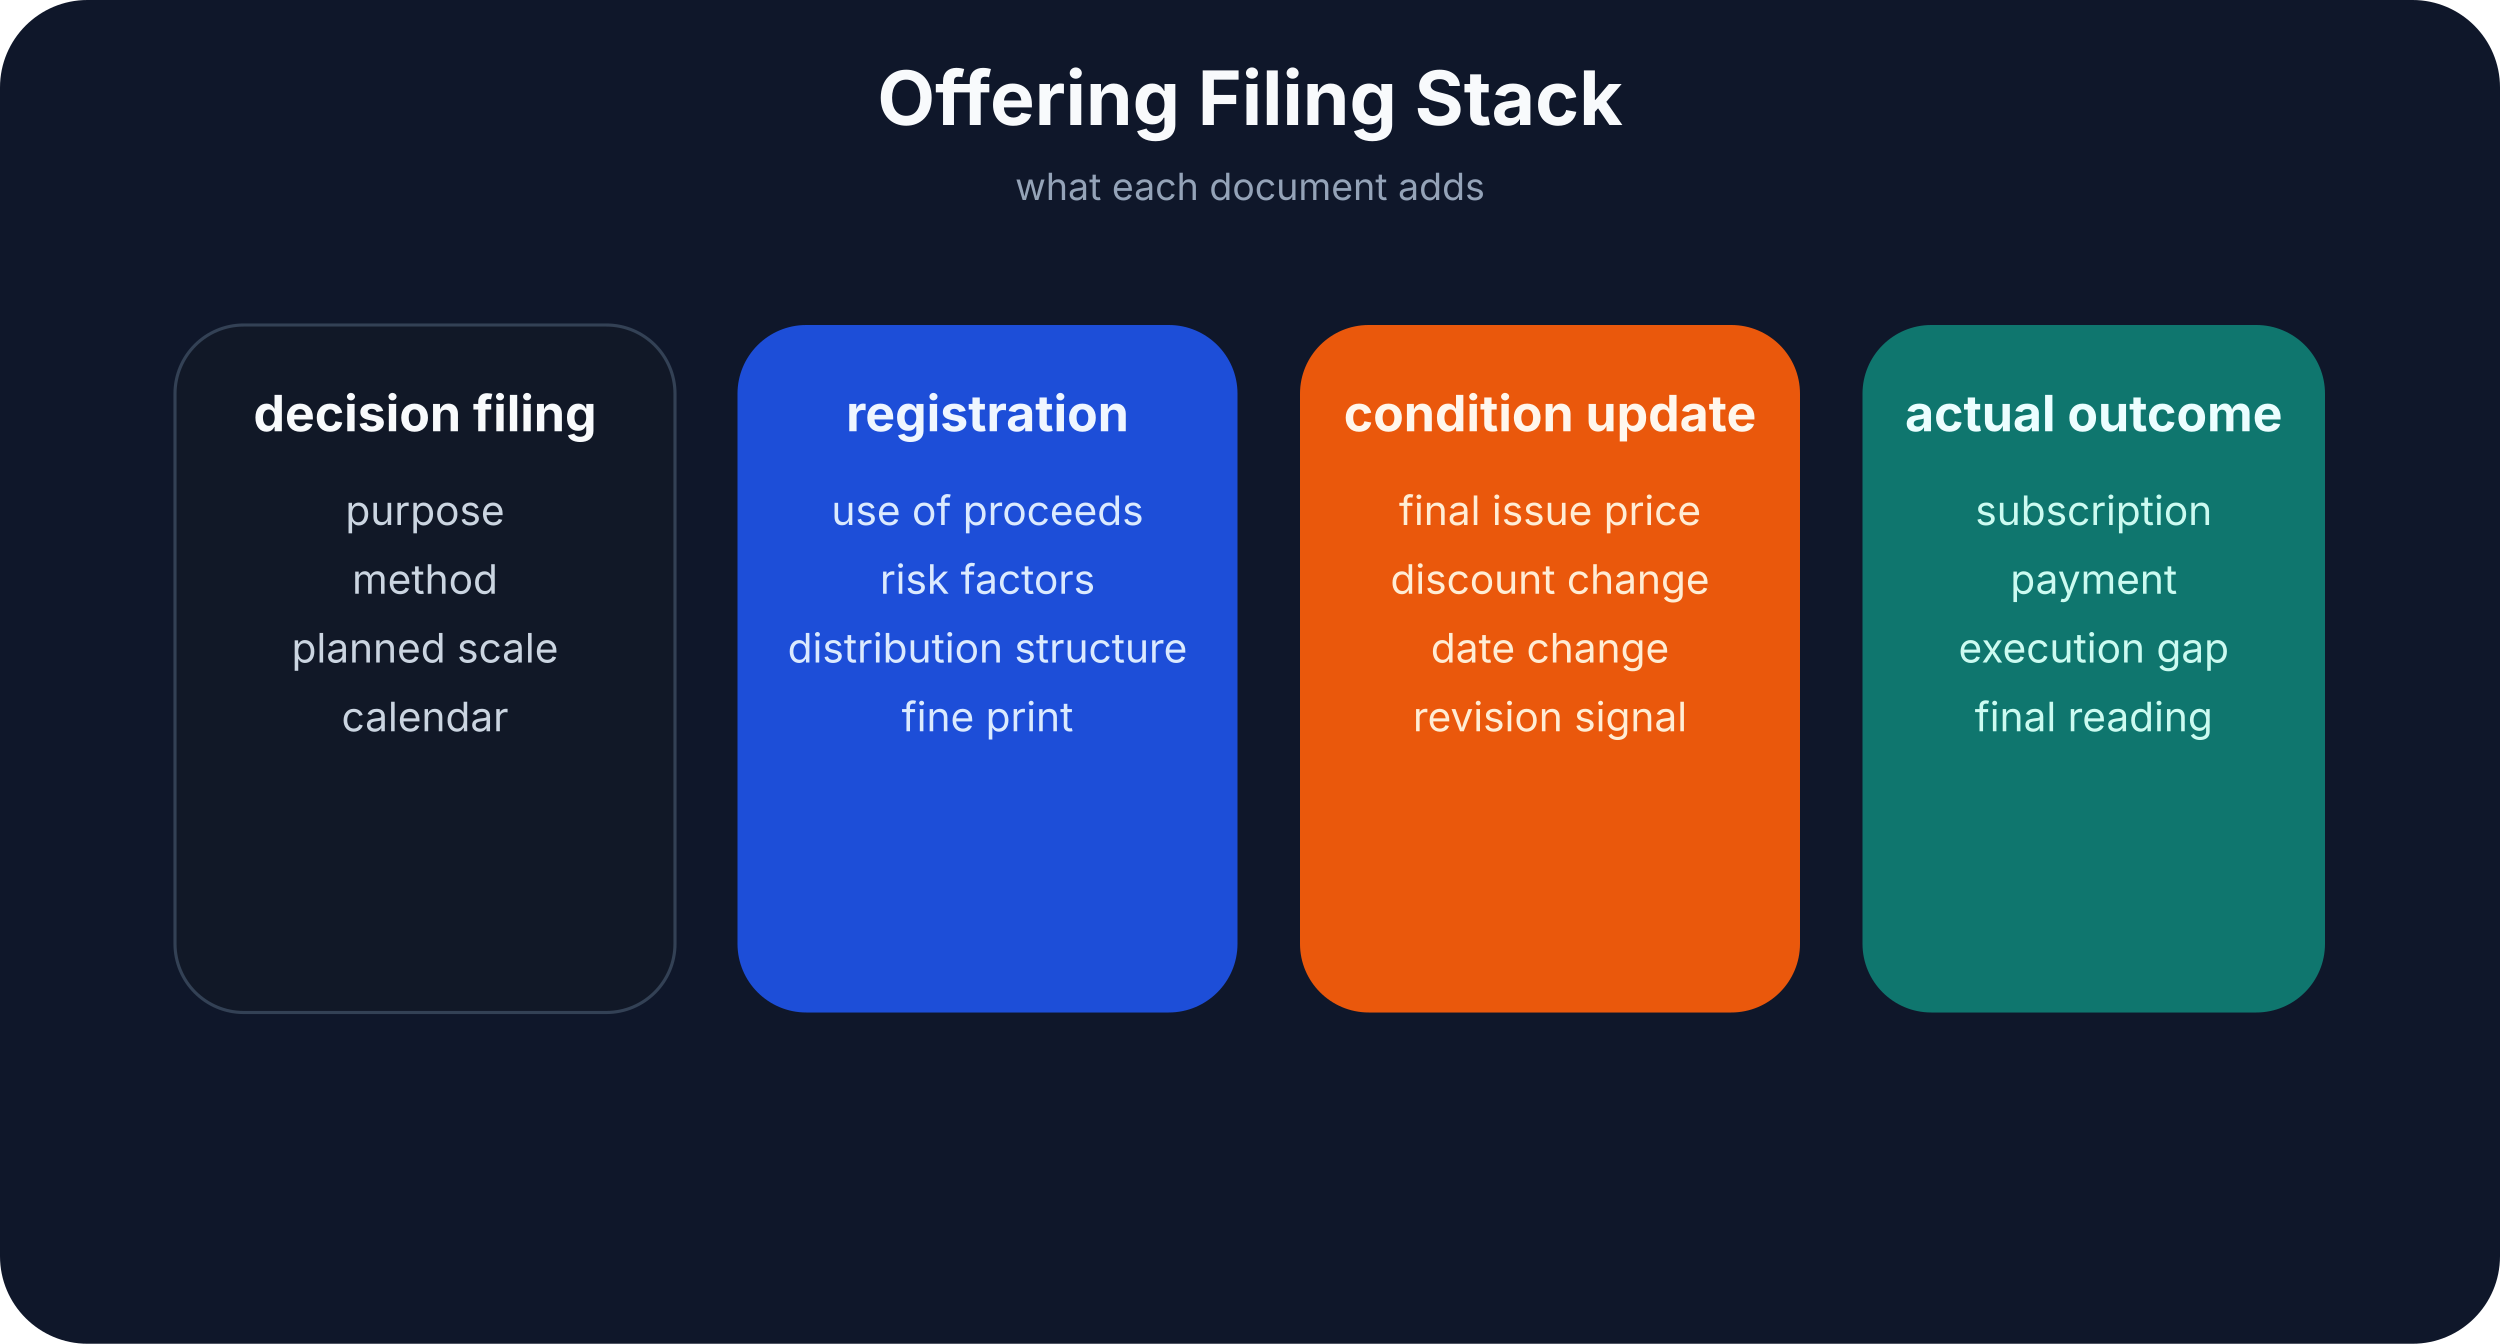
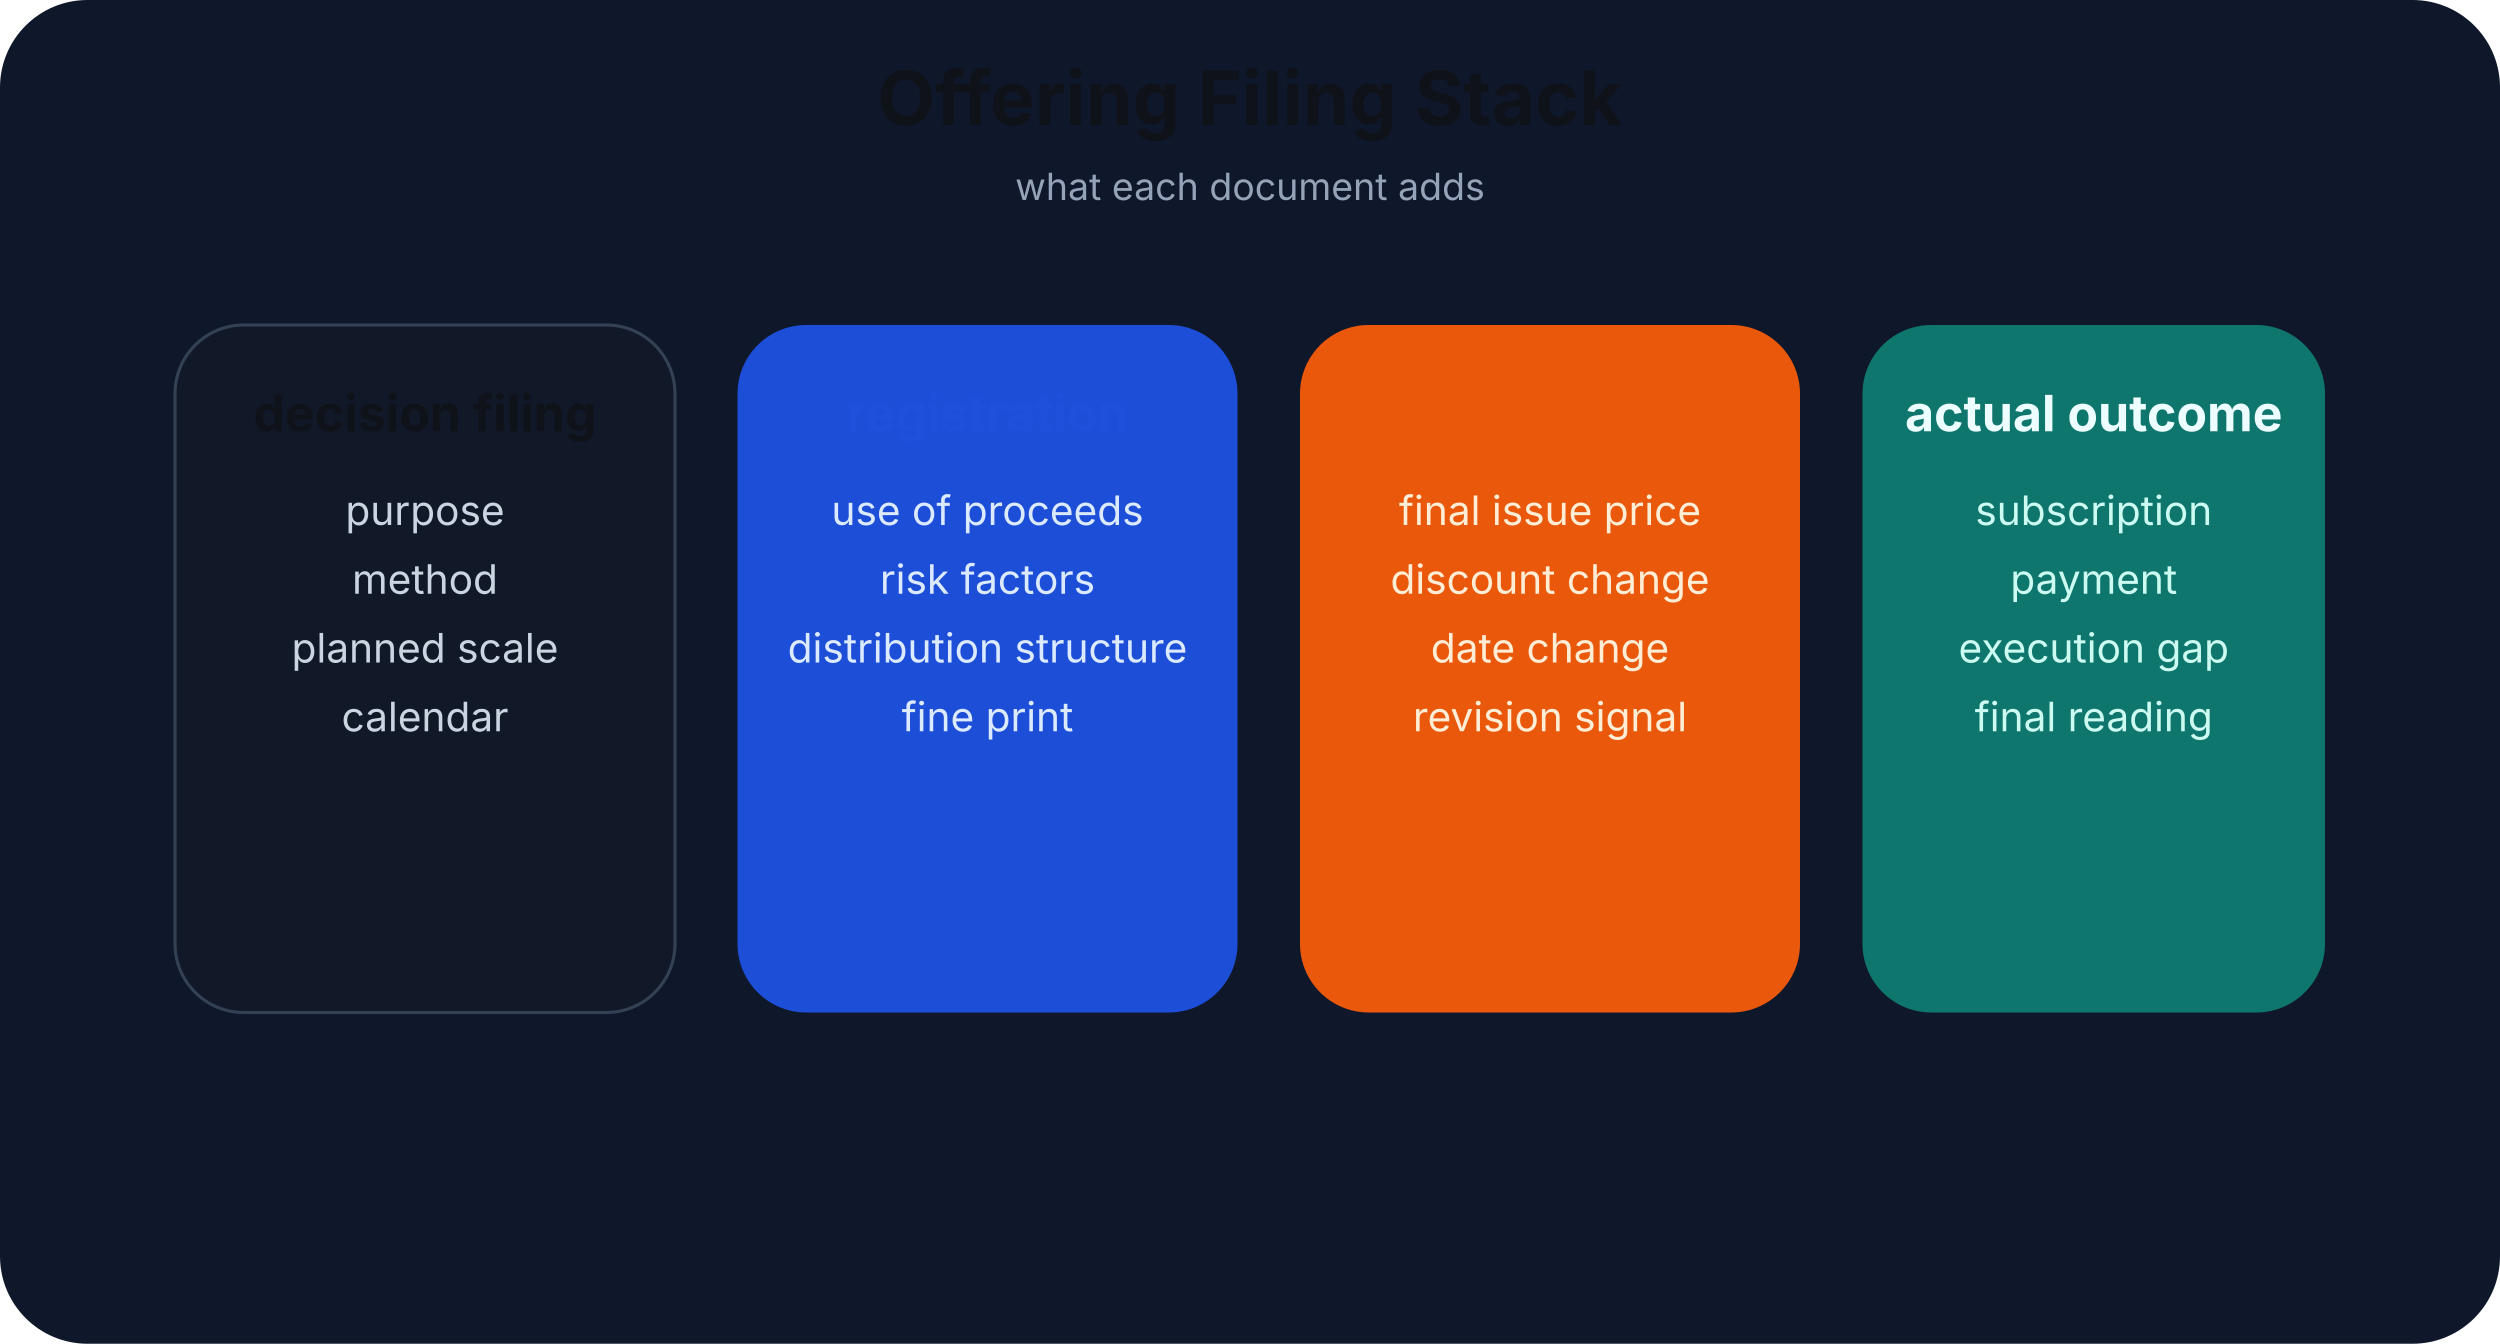
<svg xmlns="http://www.w3.org/2000/svg" width="800" height="430" viewBox="0 0 800 430" fill="none">
  <rect width="800" height="430" rx="28" fill="#0f172a" />
-   <text x="400" y="40" text-anchor="middle" fill="#f8fafc" font-family="Inter, system-ui, sans-serif" font-size="24" font-weight="700">Offering Filing Stack</text>
+   <text x="400" y="40" text-anchor="middle" fill="#0f1219" font-family="Inter, system-ui, sans-serif" font-size="24" font-weight="700">Offering Filing Stack</text>
  <text x="400" y="64" text-anchor="middle" fill="#94a3b8" font-family="Inter, system-ui, sans-serif" font-size="12">what each document adds</text>
  <rect x="56" y="104" width="160" height="220" rx="22" fill="#111827" stroke="#334155" />
-   <text x="136" y="138" text-anchor="middle" fill="#f8fafc" font-family="Inter, system-ui, sans-serif" font-size="16" font-weight="700">decision filing</text>
+   <text x="136" y="138" text-anchor="middle" fill="#0f1219" font-family="Inter, system-ui, sans-serif" font-size="16" font-weight="700">decision filing</text>
  <text x="136" y="168" text-anchor="middle" fill="#cbd5e1" font-family="Inter, system-ui, sans-serif" font-size="13">purpose</text>
  <text x="136" y="190" text-anchor="middle" fill="#cbd5e1" font-family="Inter, system-ui, sans-serif" font-size="13">method</text>
  <text x="136" y="212" text-anchor="middle" fill="#cbd5e1" font-family="Inter, system-ui, sans-serif" font-size="13">planned scale</text>
  <text x="136" y="234" text-anchor="middle" fill="#cbd5e1" font-family="Inter, system-ui, sans-serif" font-size="13">calendar</text>
  <rect x="236" y="104" width="160" height="220" rx="22" fill="#1d4ed8" />
-   <text x="316" y="138" text-anchor="middle" fill="#eff6ff" font-family="Inter, system-ui, sans-serif" font-size="16" font-weight="700">registration</text>
+   <text x="316" y="138" text-anchor="middle" fill="rgba(37,99,235,0.15)" font-family="Inter, system-ui, sans-serif" font-size="16" font-weight="700">registration</text>
  <text x="316" y="168" text-anchor="middle" fill="#dbeafe" font-family="Inter, system-ui, sans-serif" font-size="13">use of proceeds</text>
  <text x="316" y="190" text-anchor="middle" fill="#dbeafe" font-family="Inter, system-ui, sans-serif" font-size="13">risk factors</text>
  <text x="316" y="212" text-anchor="middle" fill="#dbeafe" font-family="Inter, system-ui, sans-serif" font-size="13">distribution structure</text>
  <text x="316" y="234" text-anchor="middle" fill="#dbeafe" font-family="Inter, system-ui, sans-serif" font-size="13">fine print</text>
  <rect x="416" y="104" width="160" height="220" rx="22" fill="#ea580c" />
-   <text x="496" y="138" text-anchor="middle" fill="#fff7ed" font-family="Inter, system-ui, sans-serif" font-size="16" font-weight="700">condition update</text>
+   <text x="496" y="138" text-anchor="middle" fill="rgba(234,88,12,0.15)" font-family="Inter, system-ui, sans-serif" font-size="16" font-weight="700">condition update</text>
  <text x="496" y="168" text-anchor="middle" fill="#ffedd5" font-family="Inter, system-ui, sans-serif" font-size="13">final issue price</text>
  <text x="496" y="190" text-anchor="middle" fill="#ffedd5" font-family="Inter, system-ui, sans-serif" font-size="13">discount change</text>
  <text x="496" y="212" text-anchor="middle" fill="#ffedd5" font-family="Inter, system-ui, sans-serif" font-size="13">date change</text>
  <text x="496" y="234" text-anchor="middle" fill="#ffedd5" font-family="Inter, system-ui, sans-serif" font-size="13">revision signal</text>
  <rect x="596" y="104" width="148" height="220" rx="22" fill="#0f766e" />
  <text x="670" y="138" text-anchor="middle" fill="#ecfeff" font-family="Inter, system-ui, sans-serif" font-size="16" font-weight="700">actual outcome</text>
  <text x="670" y="168" text-anchor="middle" fill="#ccfbf1" font-family="Inter, system-ui, sans-serif" font-size="13">subscription</text>
  <text x="670" y="190" text-anchor="middle" fill="#ccfbf1" font-family="Inter, system-ui, sans-serif" font-size="13">payment</text>
  <text x="670" y="212" text-anchor="middle" fill="#ccfbf1" font-family="Inter, system-ui, sans-serif" font-size="13">execution gap</text>
  <text x="670" y="234" text-anchor="middle" fill="#ccfbf1" font-family="Inter, system-ui, sans-serif" font-size="13">final reading</text>
</svg>
